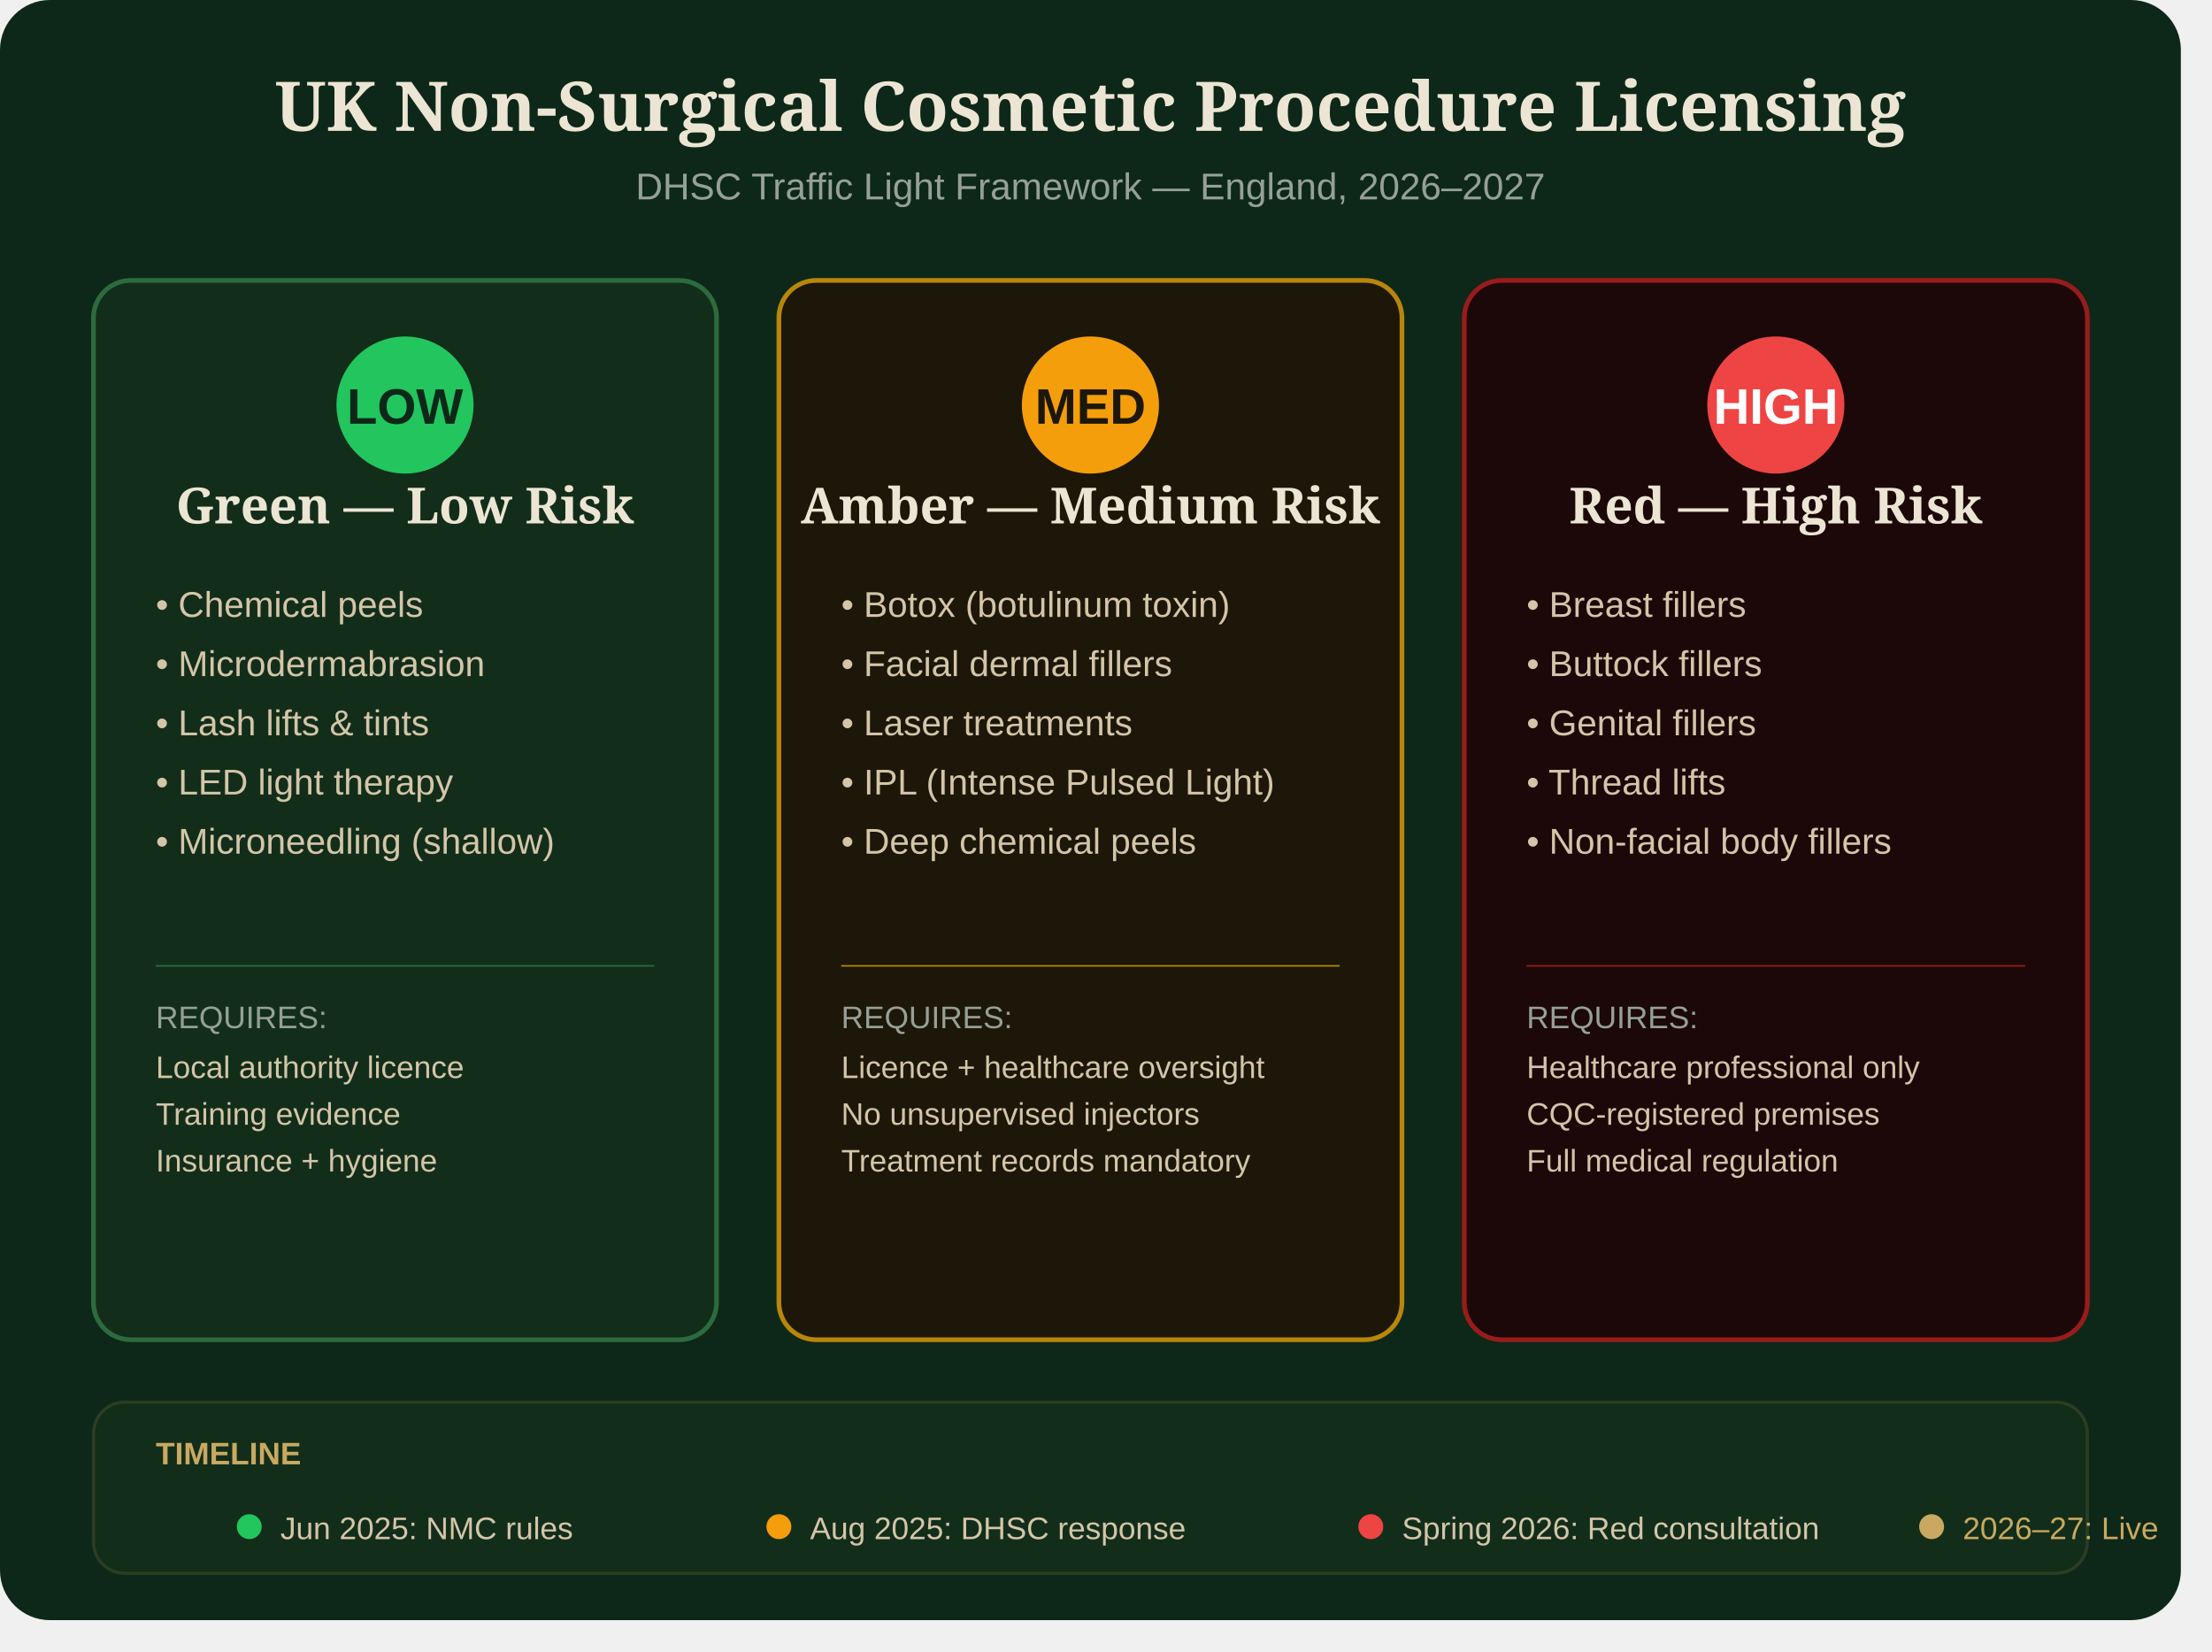
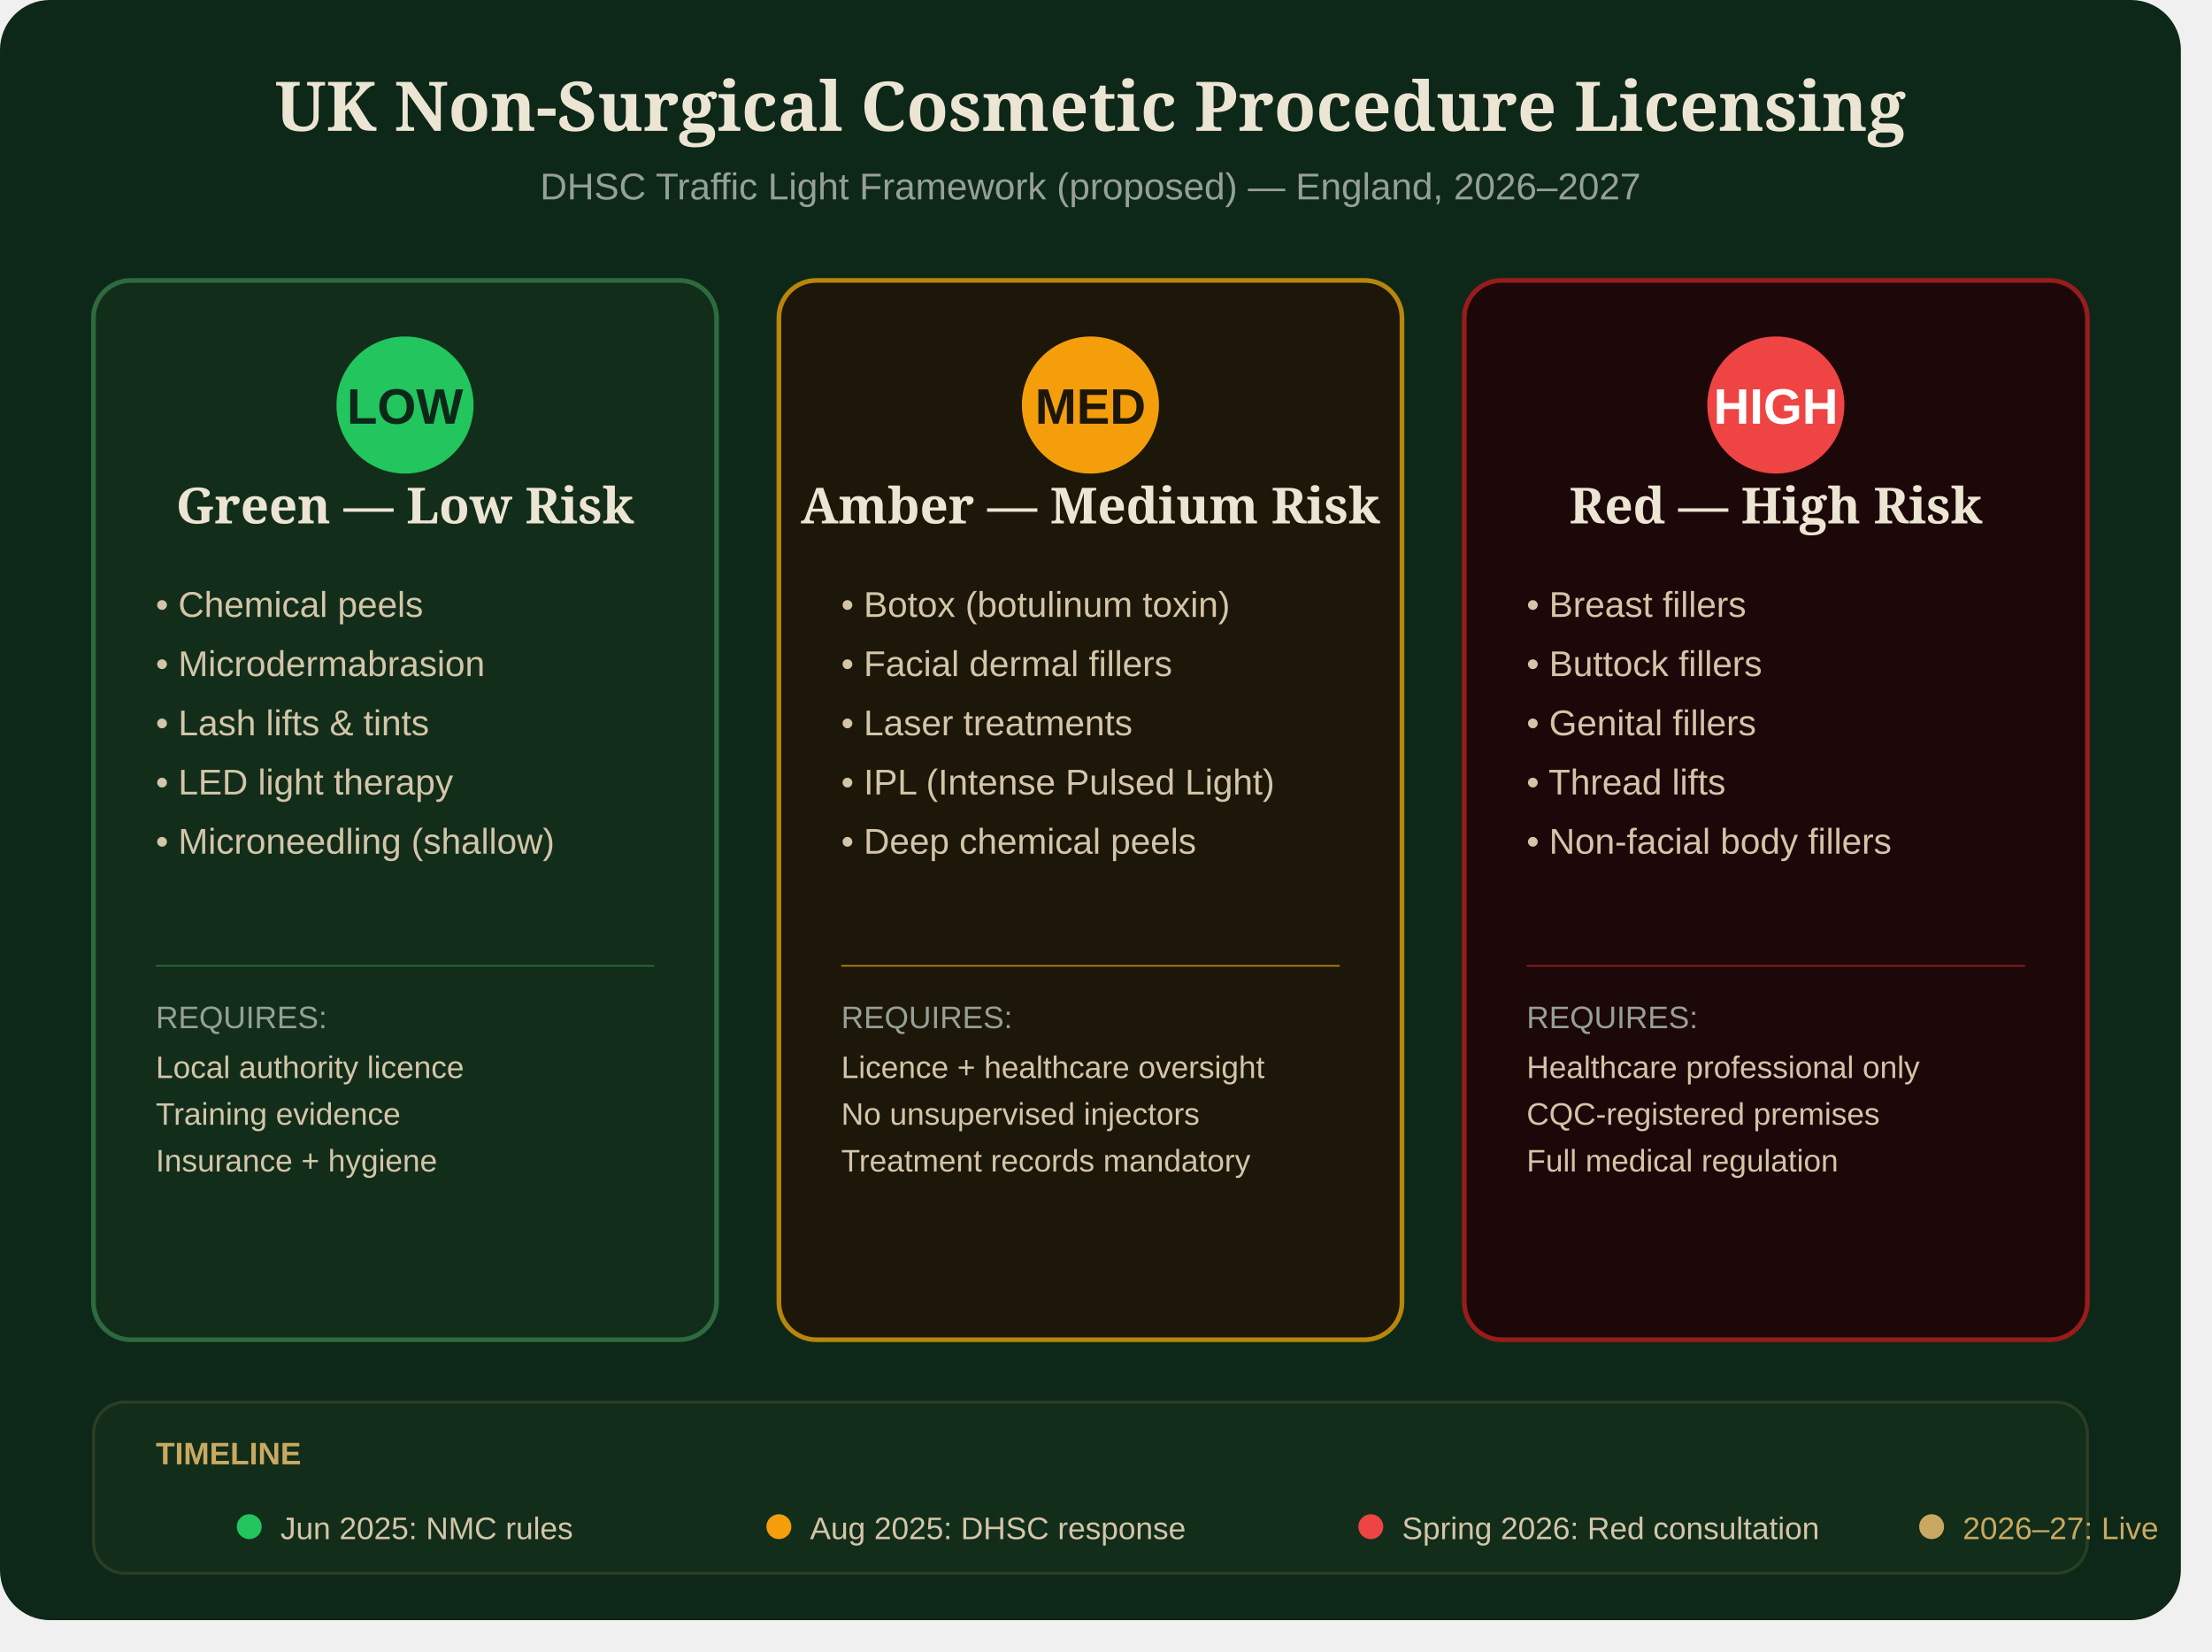
<svg xmlns="http://www.w3.org/2000/svg" viewBox="0 0 710 530" role="img" style="">
  <rect width="700" height="520" rx="16" fill="#0d2818" style="fill:rgb(13, 40, 24);stroke:none;color:rgb(255, 255, 255);stroke-width:1px;stroke-linecap:butt;stroke-linejoin:miter;opacity:1;font-family:&quot;Anthropic Sans&quot;, -apple-system, BlinkMacSystemFont, &quot;Segoe UI&quot;, sans-serif;font-size:16px;font-weight:400;text-anchor:start;dominant-baseline:auto" />
  <text x="350" y="42" text-anchor="middle" fill="#EDE5D4" font-family="Georgia, serif" font-size="22" font-weight="600" style="fill:rgb(237, 229, 212);stroke:none;color:rgb(255, 255, 255);stroke-width:1px;stroke-linecap:butt;stroke-linejoin:miter;opacity:1;font-family:Georgia, serif;font-size:22px;font-weight:600;text-anchor:middle;dominant-baseline:auto">UK Non-Surgical Cosmetic Procedure Licensing</text>
-   <text x="350" y="64" text-anchor="middle" fill="#96A097" font-family="Arial, sans-serif" font-size="12" style="fill:rgb(150, 160, 151);stroke:none;color:rgb(255, 255, 255);stroke-width:1px;stroke-linecap:butt;stroke-linejoin:miter;opacity:1;font-family:Arial, sans-serif;font-size:12px;font-weight:400;text-anchor:middle;dominant-baseline:auto">DHSC Traffic Light Framework — England, 2026–2027</text>
+   <text x="350" y="64" text-anchor="middle" fill="#96A097" font-family="Arial, sans-serif" font-size="12" style="fill:rgb(150, 160, 151);stroke:none;color:rgb(255, 255, 255);stroke-width:1px;stroke-linecap:butt;stroke-linejoin:miter;opacity:1;font-family:Arial, sans-serif;font-size:12px;font-weight:400;text-anchor:middle;dominant-baseline:auto">DHSC Traffic Light Framework (proposed) — England, 2026–2027</text>
  <rect x="30" y="90" width="200" height="340" rx="12" fill="#122e1a" stroke="#2d6b3f" stroke-width="1.5" style="fill:rgb(18, 46, 26);stroke:rgb(45, 107, 63);color:rgb(255, 255, 255);stroke-width:1.5px;stroke-linecap:butt;stroke-linejoin:miter;opacity:1;font-family:&quot;Anthropic Sans&quot;, -apple-system, BlinkMacSystemFont, &quot;Segoe UI&quot;, sans-serif;font-size:16px;font-weight:400;text-anchor:start;dominant-baseline:auto" />
  <circle cx="130" cy="130" r="22" fill="#22c55e" style="fill:rgb(34, 197, 94);stroke:none;color:rgb(255, 255, 255);stroke-width:1px;stroke-linecap:butt;stroke-linejoin:miter;opacity:1;font-family:&quot;Anthropic Sans&quot;, -apple-system, BlinkMacSystemFont, &quot;Segoe UI&quot;, sans-serif;font-size:16px;font-weight:400;text-anchor:start;dominant-baseline:auto" />
  <text x="130" y="136" text-anchor="middle" fill="#0d2818" font-family="Arial, sans-serif" font-size="16" font-weight="700" style="fill:rgb(13, 40, 24);stroke:none;color:rgb(255, 255, 255);stroke-width:1px;stroke-linecap:butt;stroke-linejoin:miter;opacity:1;font-family:Arial, sans-serif;font-size:16px;font-weight:700;text-anchor:middle;dominant-baseline:auto">LOW</text>
  <text x="130" y="168" text-anchor="middle" fill="#EDE5D4" font-family="Georgia, serif" font-size="16" font-weight="600" style="fill:rgb(237, 229, 212);stroke:none;color:rgb(255, 255, 255);stroke-width:1px;stroke-linecap:butt;stroke-linejoin:miter;opacity:1;font-family:Georgia, serif;font-size:16px;font-weight:600;text-anchor:middle;dominant-baseline:auto">Green — Low Risk</text>
  <text x="50" y="198" fill="#D4C5A9" font-family="Arial, sans-serif" font-size="11.5" style="fill:rgb(212, 197, 169);stroke:none;color:rgb(255, 255, 255);stroke-width:1px;stroke-linecap:butt;stroke-linejoin:miter;opacity:1;font-family:Arial, sans-serif;font-size:11.5px;font-weight:400;text-anchor:start;dominant-baseline:auto">
    <tspan x="50" dy="0" style="fill:rgb(212, 197, 169);stroke:none;color:rgb(255, 255, 255);stroke-width:1px;stroke-linecap:butt;stroke-linejoin:miter;opacity:1;font-family:Arial, sans-serif;font-size:11.5px;font-weight:400;text-anchor:start;dominant-baseline:auto">• Chemical peels</tspan>
    <tspan x="50" dy="19" style="fill:rgb(212, 197, 169);stroke:none;color:rgb(255, 255, 255);stroke-width:1px;stroke-linecap:butt;stroke-linejoin:miter;opacity:1;font-family:Arial, sans-serif;font-size:11.5px;font-weight:400;text-anchor:start;dominant-baseline:auto">• Microdermabrasion</tspan>
    <tspan x="50" dy="19" style="fill:rgb(212, 197, 169);stroke:none;color:rgb(255, 255, 255);stroke-width:1px;stroke-linecap:butt;stroke-linejoin:miter;opacity:1;font-family:Arial, sans-serif;font-size:11.5px;font-weight:400;text-anchor:start;dominant-baseline:auto">• Lash lifts &amp; tints</tspan>
    <tspan x="50" dy="19" style="fill:rgb(212, 197, 169);stroke:none;color:rgb(255, 255, 255);stroke-width:1px;stroke-linecap:butt;stroke-linejoin:miter;opacity:1;font-family:Arial, sans-serif;font-size:11.5px;font-weight:400;text-anchor:start;dominant-baseline:auto">• LED light therapy</tspan>
    <tspan x="50" dy="19" style="fill:rgb(212, 197, 169);stroke:none;color:rgb(255, 255, 255);stroke-width:1px;stroke-linecap:butt;stroke-linejoin:miter;opacity:1;font-family:Arial, sans-serif;font-size:11.5px;font-weight:400;text-anchor:start;dominant-baseline:auto">• Microneedling (shallow)</tspan>
  </text>
  <line x1="50" y1="310" x2="210" y2="310" stroke="#2d6b3f" stroke-width="0.5" style="fill:rgb(0, 0, 0);stroke:rgb(45, 107, 63);color:rgb(255, 255, 255);stroke-width:0.5px;stroke-linecap:butt;stroke-linejoin:miter;opacity:1;font-family:&quot;Anthropic Sans&quot;, -apple-system, BlinkMacSystemFont, &quot;Segoe UI&quot;, sans-serif;font-size:16px;font-weight:400;text-anchor:start;dominant-baseline:auto" />
  <text x="50" y="330" fill="#96A097" font-family="Arial, sans-serif" font-size="10" style="fill:rgb(150, 160, 151);stroke:none;color:rgb(255, 255, 255);stroke-width:1px;stroke-linecap:butt;stroke-linejoin:miter;opacity:1;font-family:Arial, sans-serif;font-size:10px;font-weight:400;text-anchor:start;dominant-baseline:auto">
    <tspan x="50" dy="0" style="fill:rgb(150, 160, 151);stroke:none;color:rgb(255, 255, 255);stroke-width:1px;stroke-linecap:butt;stroke-linejoin:miter;opacity:1;font-family:Arial, sans-serif;font-size:10px;font-weight:400;text-anchor:start;dominant-baseline:auto">REQUIRES:</tspan>
    <tspan x="50" dy="16" fill="#D4C5A9" style="fill:rgb(212, 197, 169);stroke:none;color:rgb(255, 255, 255);stroke-width:1px;stroke-linecap:butt;stroke-linejoin:miter;opacity:1;font-family:Arial, sans-serif;font-size:10px;font-weight:400;text-anchor:start;dominant-baseline:auto">Local authority licence</tspan>
    <tspan x="50" dy="15" fill="#D4C5A9" style="fill:rgb(212, 197, 169);stroke:none;color:rgb(255, 255, 255);stroke-width:1px;stroke-linecap:butt;stroke-linejoin:miter;opacity:1;font-family:Arial, sans-serif;font-size:10px;font-weight:400;text-anchor:start;dominant-baseline:auto">Training evidence</tspan>
    <tspan x="50" dy="15" fill="#D4C5A9" style="fill:rgb(212, 197, 169);stroke:none;color:rgb(255, 255, 255);stroke-width:1px;stroke-linecap:butt;stroke-linejoin:miter;opacity:1;font-family:Arial, sans-serif;font-size:10px;font-weight:400;text-anchor:start;dominant-baseline:auto">Insurance + hygiene</tspan>
  </text>
  <rect x="250" y="90" width="200" height="340" rx="12" fill="#1c1708" stroke="#b8860b" stroke-width="1.5" style="fill:rgb(28, 23, 8);stroke:rgb(184, 134, 11);color:rgb(255, 255, 255);stroke-width:1.5px;stroke-linecap:butt;stroke-linejoin:miter;opacity:1;font-family:&quot;Anthropic Sans&quot;, -apple-system, BlinkMacSystemFont, &quot;Segoe UI&quot;, sans-serif;font-size:16px;font-weight:400;text-anchor:start;dominant-baseline:auto" />
  <circle cx="350" cy="130" r="22" fill="#f59e0b" style="fill:rgb(245, 158, 11);stroke:none;color:rgb(255, 255, 255);stroke-width:1px;stroke-linecap:butt;stroke-linejoin:miter;opacity:1;font-family:&quot;Anthropic Sans&quot;, -apple-system, BlinkMacSystemFont, &quot;Segoe UI&quot;, sans-serif;font-size:16px;font-weight:400;text-anchor:start;dominant-baseline:auto" />
  <text x="350" y="136" text-anchor="middle" fill="#1c1708" font-family="Arial, sans-serif" font-size="16" font-weight="700" style="fill:rgb(28, 23, 8);stroke:none;color:rgb(255, 255, 255);stroke-width:1px;stroke-linecap:butt;stroke-linejoin:miter;opacity:1;font-family:Arial, sans-serif;font-size:16px;font-weight:700;text-anchor:middle;dominant-baseline:auto">MED</text>
  <text x="350" y="168" text-anchor="middle" fill="#EDE5D4" font-family="Georgia, serif" font-size="16" font-weight="600" style="fill:rgb(237, 229, 212);stroke:none;color:rgb(255, 255, 255);stroke-width:1px;stroke-linecap:butt;stroke-linejoin:miter;opacity:1;font-family:Georgia, serif;font-size:16px;font-weight:600;text-anchor:middle;dominant-baseline:auto">Amber — Medium Risk</text>
  <text x="270" y="198" fill="#D4C5A9" font-family="Arial, sans-serif" font-size="11.5" style="fill:rgb(212, 197, 169);stroke:none;color:rgb(255, 255, 255);stroke-width:1px;stroke-linecap:butt;stroke-linejoin:miter;opacity:1;font-family:Arial, sans-serif;font-size:11.5px;font-weight:400;text-anchor:start;dominant-baseline:auto">
    <tspan x="270" dy="0" style="fill:rgb(212, 197, 169);stroke:none;color:rgb(255, 255, 255);stroke-width:1px;stroke-linecap:butt;stroke-linejoin:miter;opacity:1;font-family:Arial, sans-serif;font-size:11.5px;font-weight:400;text-anchor:start;dominant-baseline:auto">• Botox (botulinum toxin)</tspan>
    <tspan x="270" dy="19" style="fill:rgb(212, 197, 169);stroke:none;color:rgb(255, 255, 255);stroke-width:1px;stroke-linecap:butt;stroke-linejoin:miter;opacity:1;font-family:Arial, sans-serif;font-size:11.5px;font-weight:400;text-anchor:start;dominant-baseline:auto">• Facial dermal fillers</tspan>
    <tspan x="270" dy="19" style="fill:rgb(212, 197, 169);stroke:none;color:rgb(255, 255, 255);stroke-width:1px;stroke-linecap:butt;stroke-linejoin:miter;opacity:1;font-family:Arial, sans-serif;font-size:11.5px;font-weight:400;text-anchor:start;dominant-baseline:auto">• Laser treatments</tspan>
    <tspan x="270" dy="19" style="fill:rgb(212, 197, 169);stroke:none;color:rgb(255, 255, 255);stroke-width:1px;stroke-linecap:butt;stroke-linejoin:miter;opacity:1;font-family:Arial, sans-serif;font-size:11.5px;font-weight:400;text-anchor:start;dominant-baseline:auto">• IPL (Intense Pulsed Light)</tspan>
    <tspan x="270" dy="19" style="fill:rgb(212, 197, 169);stroke:none;color:rgb(255, 255, 255);stroke-width:1px;stroke-linecap:butt;stroke-linejoin:miter;opacity:1;font-family:Arial, sans-serif;font-size:11.5px;font-weight:400;text-anchor:start;dominant-baseline:auto">• Deep chemical peels</tspan>
  </text>
  <line x1="270" y1="310" x2="430" y2="310" stroke="#b8860b" stroke-width="0.5" style="fill:rgb(0, 0, 0);stroke:rgb(184, 134, 11);color:rgb(255, 255, 255);stroke-width:0.5px;stroke-linecap:butt;stroke-linejoin:miter;opacity:1;font-family:&quot;Anthropic Sans&quot;, -apple-system, BlinkMacSystemFont, &quot;Segoe UI&quot;, sans-serif;font-size:16px;font-weight:400;text-anchor:start;dominant-baseline:auto" />
  <text x="270" y="330" fill="#96A097" font-family="Arial, sans-serif" font-size="10" style="fill:rgb(150, 160, 151);stroke:none;color:rgb(255, 255, 255);stroke-width:1px;stroke-linecap:butt;stroke-linejoin:miter;opacity:1;font-family:Arial, sans-serif;font-size:10px;font-weight:400;text-anchor:start;dominant-baseline:auto">
    <tspan x="270" dy="0" style="fill:rgb(150, 160, 151);stroke:none;color:rgb(255, 255, 255);stroke-width:1px;stroke-linecap:butt;stroke-linejoin:miter;opacity:1;font-family:Arial, sans-serif;font-size:10px;font-weight:400;text-anchor:start;dominant-baseline:auto">REQUIRES:</tspan>
    <tspan x="270" dy="16" fill="#D4C5A9" style="fill:rgb(212, 197, 169);stroke:none;color:rgb(255, 255, 255);stroke-width:1px;stroke-linecap:butt;stroke-linejoin:miter;opacity:1;font-family:Arial, sans-serif;font-size:10px;font-weight:400;text-anchor:start;dominant-baseline:auto">Licence + healthcare oversight</tspan>
    <tspan x="270" dy="15" fill="#D4C5A9" style="fill:rgb(212, 197, 169);stroke:none;color:rgb(255, 255, 255);stroke-width:1px;stroke-linecap:butt;stroke-linejoin:miter;opacity:1;font-family:Arial, sans-serif;font-size:10px;font-weight:400;text-anchor:start;dominant-baseline:auto">No unsupervised injectors</tspan>
    <tspan x="270" dy="15" fill="#D4C5A9" style="fill:rgb(212, 197, 169);stroke:none;color:rgb(255, 255, 255);stroke-width:1px;stroke-linecap:butt;stroke-linejoin:miter;opacity:1;font-family:Arial, sans-serif;font-size:10px;font-weight:400;text-anchor:start;dominant-baseline:auto">Treatment records mandatory</tspan>
  </text>
  <rect x="470" y="90" width="200" height="340" rx="12" fill="#1c0808" stroke="#991b1b" stroke-width="1.5" style="fill:rgb(28, 8, 8);stroke:rgb(153, 27, 27);color:rgb(255, 255, 255);stroke-width:1.5px;stroke-linecap:butt;stroke-linejoin:miter;opacity:1;font-family:&quot;Anthropic Sans&quot;, -apple-system, BlinkMacSystemFont, &quot;Segoe UI&quot;, sans-serif;font-size:16px;font-weight:400;text-anchor:start;dominant-baseline:auto" />
  <circle cx="570" cy="130" r="22" fill="#ef4444" style="fill:rgb(239, 68, 68);stroke:none;color:rgb(255, 255, 255);stroke-width:1px;stroke-linecap:butt;stroke-linejoin:miter;opacity:1;font-family:&quot;Anthropic Sans&quot;, -apple-system, BlinkMacSystemFont, &quot;Segoe UI&quot;, sans-serif;font-size:16px;font-weight:400;text-anchor:start;dominant-baseline:auto" />
  <text x="570" y="136" text-anchor="middle" fill="#ffffff" font-family="Arial, sans-serif" font-size="16" font-weight="700" style="fill:rgb(255, 255, 255);stroke:none;color:rgb(255, 255, 255);stroke-width:1px;stroke-linecap:butt;stroke-linejoin:miter;opacity:1;font-family:Arial, sans-serif;font-size:16px;font-weight:700;text-anchor:middle;dominant-baseline:auto">HIGH</text>
  <text x="570" y="168" text-anchor="middle" fill="#EDE5D4" font-family="Georgia, serif" font-size="16" font-weight="600" style="fill:rgb(237, 229, 212);stroke:none;color:rgb(255, 255, 255);stroke-width:1px;stroke-linecap:butt;stroke-linejoin:miter;opacity:1;font-family:Georgia, serif;font-size:16px;font-weight:600;text-anchor:middle;dominant-baseline:auto">Red — High Risk</text>
  <text x="490" y="198" fill="#D4C5A9" font-family="Arial, sans-serif" font-size="11.5" style="fill:rgb(212, 197, 169);stroke:none;color:rgb(255, 255, 255);stroke-width:1px;stroke-linecap:butt;stroke-linejoin:miter;opacity:1;font-family:Arial, sans-serif;font-size:11.5px;font-weight:400;text-anchor:start;dominant-baseline:auto">
    <tspan x="490" dy="0" style="fill:rgb(212, 197, 169);stroke:none;color:rgb(255, 255, 255);stroke-width:1px;stroke-linecap:butt;stroke-linejoin:miter;opacity:1;font-family:Arial, sans-serif;font-size:11.5px;font-weight:400;text-anchor:start;dominant-baseline:auto">• Breast fillers</tspan>
    <tspan x="490" dy="19" style="fill:rgb(212, 197, 169);stroke:none;color:rgb(255, 255, 255);stroke-width:1px;stroke-linecap:butt;stroke-linejoin:miter;opacity:1;font-family:Arial, sans-serif;font-size:11.5px;font-weight:400;text-anchor:start;dominant-baseline:auto">• Buttock fillers</tspan>
    <tspan x="490" dy="19" style="fill:rgb(212, 197, 169);stroke:none;color:rgb(255, 255, 255);stroke-width:1px;stroke-linecap:butt;stroke-linejoin:miter;opacity:1;font-family:Arial, sans-serif;font-size:11.5px;font-weight:400;text-anchor:start;dominant-baseline:auto">• Genital fillers</tspan>
    <tspan x="490" dy="19" style="fill:rgb(212, 197, 169);stroke:none;color:rgb(255, 255, 255);stroke-width:1px;stroke-linecap:butt;stroke-linejoin:miter;opacity:1;font-family:Arial, sans-serif;font-size:11.5px;font-weight:400;text-anchor:start;dominant-baseline:auto">• Thread lifts</tspan>
    <tspan x="490" dy="19" style="fill:rgb(212, 197, 169);stroke:none;color:rgb(255, 255, 255);stroke-width:1px;stroke-linecap:butt;stroke-linejoin:miter;opacity:1;font-family:Arial, sans-serif;font-size:11.5px;font-weight:400;text-anchor:start;dominant-baseline:auto">• Non-facial body fillers</tspan>
  </text>
  <line x1="490" y1="310" x2="650" y2="310" stroke="#991b1b" stroke-width="0.5" style="fill:rgb(0, 0, 0);stroke:rgb(153, 27, 27);color:rgb(255, 255, 255);stroke-width:0.5px;stroke-linecap:butt;stroke-linejoin:miter;opacity:1;font-family:&quot;Anthropic Sans&quot;, -apple-system, BlinkMacSystemFont, &quot;Segoe UI&quot;, sans-serif;font-size:16px;font-weight:400;text-anchor:start;dominant-baseline:auto" />
  <text x="490" y="330" fill="#96A097" font-family="Arial, sans-serif" font-size="10" style="fill:rgb(150, 160, 151);stroke:none;color:rgb(255, 255, 255);stroke-width:1px;stroke-linecap:butt;stroke-linejoin:miter;opacity:1;font-family:Arial, sans-serif;font-size:10px;font-weight:400;text-anchor:start;dominant-baseline:auto">
    <tspan x="490" dy="0" style="fill:rgb(150, 160, 151);stroke:none;color:rgb(255, 255, 255);stroke-width:1px;stroke-linecap:butt;stroke-linejoin:miter;opacity:1;font-family:Arial, sans-serif;font-size:10px;font-weight:400;text-anchor:start;dominant-baseline:auto">REQUIRES:</tspan>
    <tspan x="490" dy="16" fill="#D4C5A9" style="fill:rgb(212, 197, 169);stroke:none;color:rgb(255, 255, 255);stroke-width:1px;stroke-linecap:butt;stroke-linejoin:miter;opacity:1;font-family:Arial, sans-serif;font-size:10px;font-weight:400;text-anchor:start;dominant-baseline:auto">Healthcare professional only</tspan>
    <tspan x="490" dy="15" fill="#D4C5A9" style="fill:rgb(212, 197, 169);stroke:none;color:rgb(255, 255, 255);stroke-width:1px;stroke-linecap:butt;stroke-linejoin:miter;opacity:1;font-family:Arial, sans-serif;font-size:10px;font-weight:400;text-anchor:start;dominant-baseline:auto">CQC-registered premises</tspan>
    <tspan x="490" dy="15" fill="#D4C5A9" style="fill:rgb(212, 197, 169);stroke:none;color:rgb(255, 255, 255);stroke-width:1px;stroke-linecap:butt;stroke-linejoin:miter;opacity:1;font-family:Arial, sans-serif;font-size:10px;font-weight:400;text-anchor:start;dominant-baseline:auto">Full medical regulation</tspan>
  </text>
  <rect x="30" y="450" width="640" height="55" rx="10" fill="#122e1a" stroke="rgba(201,169,97,0.15)" stroke-width="1" style="fill:rgb(18, 46, 26);stroke:rgba(201, 169, 97, 0.15);color:rgb(255, 255, 255);stroke-width:1px;stroke-linecap:butt;stroke-linejoin:miter;opacity:1;font-family:&quot;Anthropic Sans&quot;, -apple-system, BlinkMacSystemFont, &quot;Segoe UI&quot;, sans-serif;font-size:16px;font-weight:400;text-anchor:start;dominant-baseline:auto" />
  <text x="50" y="470" fill="#C9A961" font-family="Arial, sans-serif" font-size="10" font-weight="600" style="fill:rgb(201, 169, 97);stroke:none;color:rgb(255, 255, 255);stroke-width:1px;stroke-linecap:butt;stroke-linejoin:miter;opacity:1;font-family:Arial, sans-serif;font-size:10px;font-weight:600;text-anchor:start;dominant-baseline:auto">TIMELINE</text>
  <circle cx="80" cy="490" r="4" fill="#22c55e" style="fill:rgb(34, 197, 94);stroke:none;color:rgb(255, 255, 255);stroke-width:1px;stroke-linecap:butt;stroke-linejoin:miter;opacity:1;font-family:&quot;Anthropic Sans&quot;, -apple-system, BlinkMacSystemFont, &quot;Segoe UI&quot;, sans-serif;font-size:16px;font-weight:400;text-anchor:start;dominant-baseline:auto" />
  <text x="90" y="494" fill="#D4C5A9" font-family="Arial, sans-serif" font-size="10" style="fill:rgb(212, 197, 169);stroke:none;color:rgb(255, 255, 255);stroke-width:1px;stroke-linecap:butt;stroke-linejoin:miter;opacity:1;font-family:Arial, sans-serif;font-size:10px;font-weight:400;text-anchor:start;dominant-baseline:auto">Jun 2025: NMC rules</text>
  <circle cx="250" cy="490" r="4" fill="#f59e0b" style="fill:rgb(245, 158, 11);stroke:none;color:rgb(255, 255, 255);stroke-width:1px;stroke-linecap:butt;stroke-linejoin:miter;opacity:1;font-family:&quot;Anthropic Sans&quot;, -apple-system, BlinkMacSystemFont, &quot;Segoe UI&quot;, sans-serif;font-size:16px;font-weight:400;text-anchor:start;dominant-baseline:auto" />
  <text x="260" y="494" fill="#D4C5A9" font-family="Arial, sans-serif" font-size="10" style="fill:rgb(212, 197, 169);stroke:none;color:rgb(255, 255, 255);stroke-width:1px;stroke-linecap:butt;stroke-linejoin:miter;opacity:1;font-family:Arial, sans-serif;font-size:10px;font-weight:400;text-anchor:start;dominant-baseline:auto">Aug 2025: DHSC response</text>
  <circle cx="440" cy="490" r="4" fill="#ef4444" style="fill:rgb(239, 68, 68);stroke:none;color:rgb(255, 255, 255);stroke-width:1px;stroke-linecap:butt;stroke-linejoin:miter;opacity:1;font-family:&quot;Anthropic Sans&quot;, -apple-system, BlinkMacSystemFont, &quot;Segoe UI&quot;, sans-serif;font-size:16px;font-weight:400;text-anchor:start;dominant-baseline:auto" />
  <text x="450" y="494" fill="#D4C5A9" font-family="Arial, sans-serif" font-size="10" style="fill:rgb(212, 197, 169);stroke:none;color:rgb(255, 255, 255);stroke-width:1px;stroke-linecap:butt;stroke-linejoin:miter;opacity:1;font-family:Arial, sans-serif;font-size:10px;font-weight:400;text-anchor:start;dominant-baseline:auto">Spring 2026: Red consultation</text>
  <circle cx="620" cy="490" r="4" fill="#C9A961" style="fill:rgb(201, 169, 97);stroke:none;color:rgb(255, 255, 255);stroke-width:1px;stroke-linecap:butt;stroke-linejoin:miter;opacity:1;font-family:&quot;Anthropic Sans&quot;, -apple-system, BlinkMacSystemFont, &quot;Segoe UI&quot;, sans-serif;font-size:16px;font-weight:400;text-anchor:start;dominant-baseline:auto" />
  <text x="630" y="494" fill="#C9A961" font-family="Arial, sans-serif" font-size="10" style="fill:rgb(201, 169, 97);stroke:none;color:rgb(255, 255, 255);stroke-width:1px;stroke-linecap:butt;stroke-linejoin:miter;opacity:1;font-family:Arial, sans-serif;font-size:10px;font-weight:400;text-anchor:start;dominant-baseline:auto">2026–27: Live</text>
</svg>
